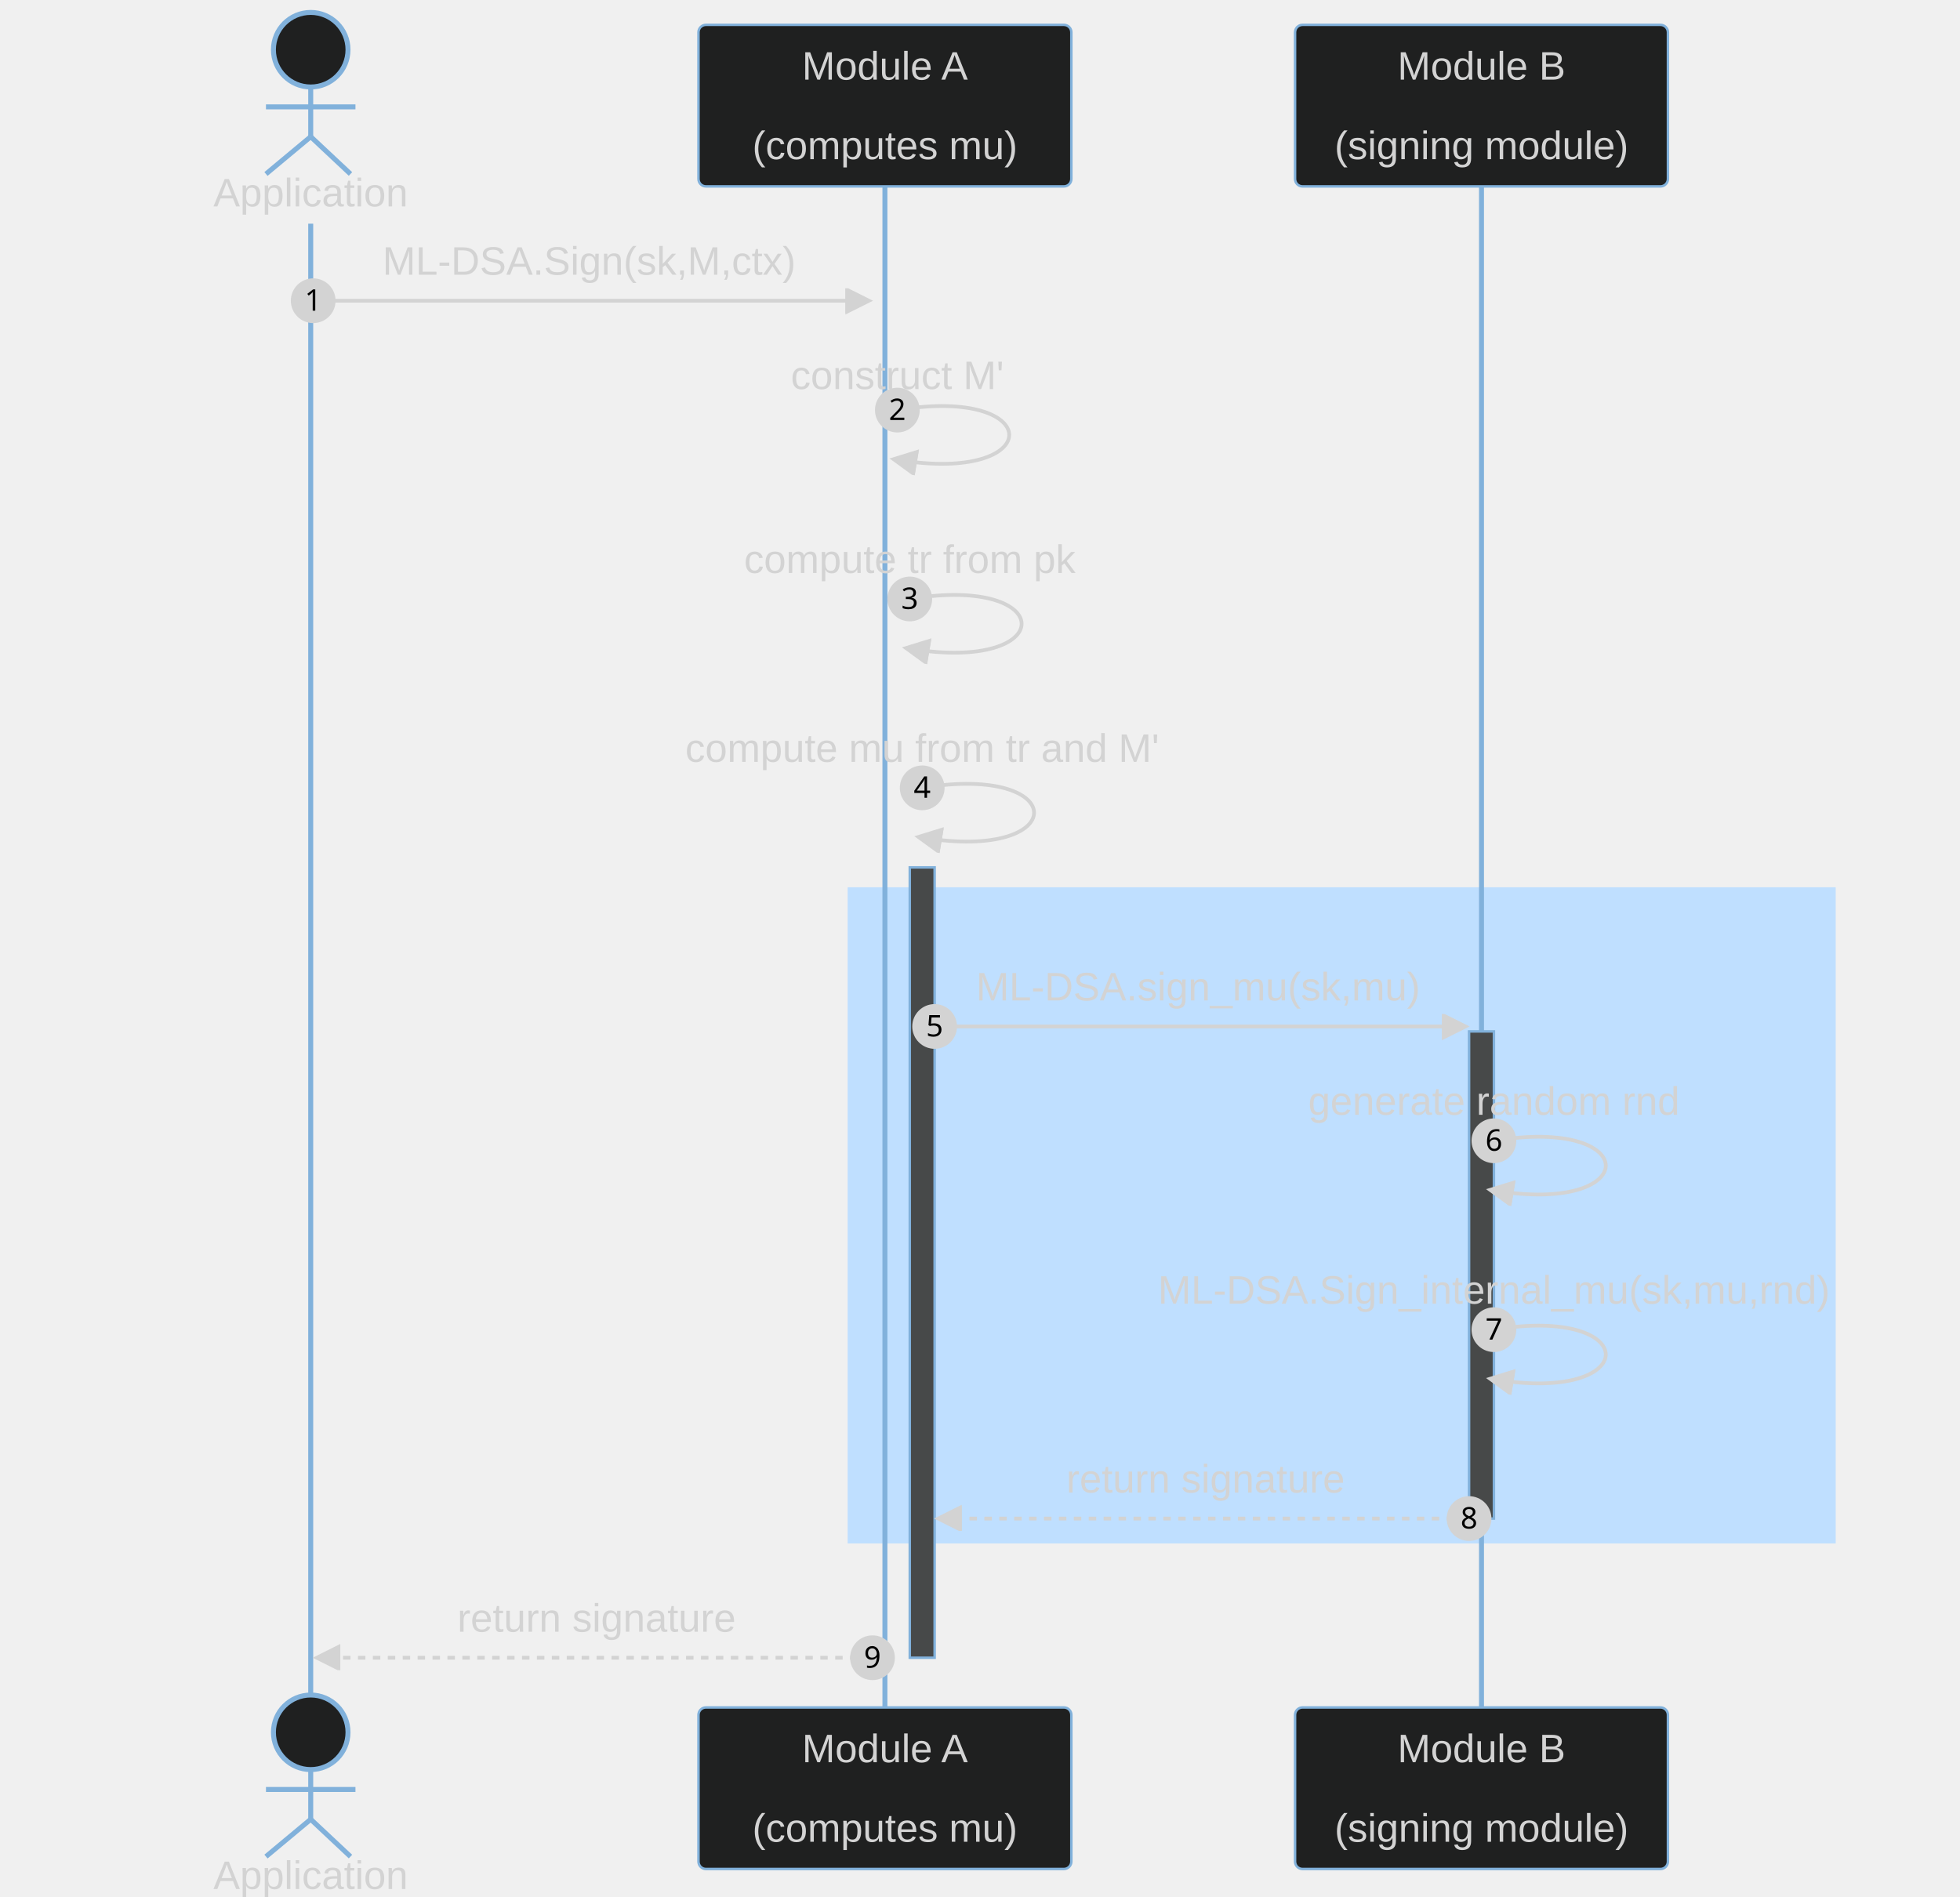
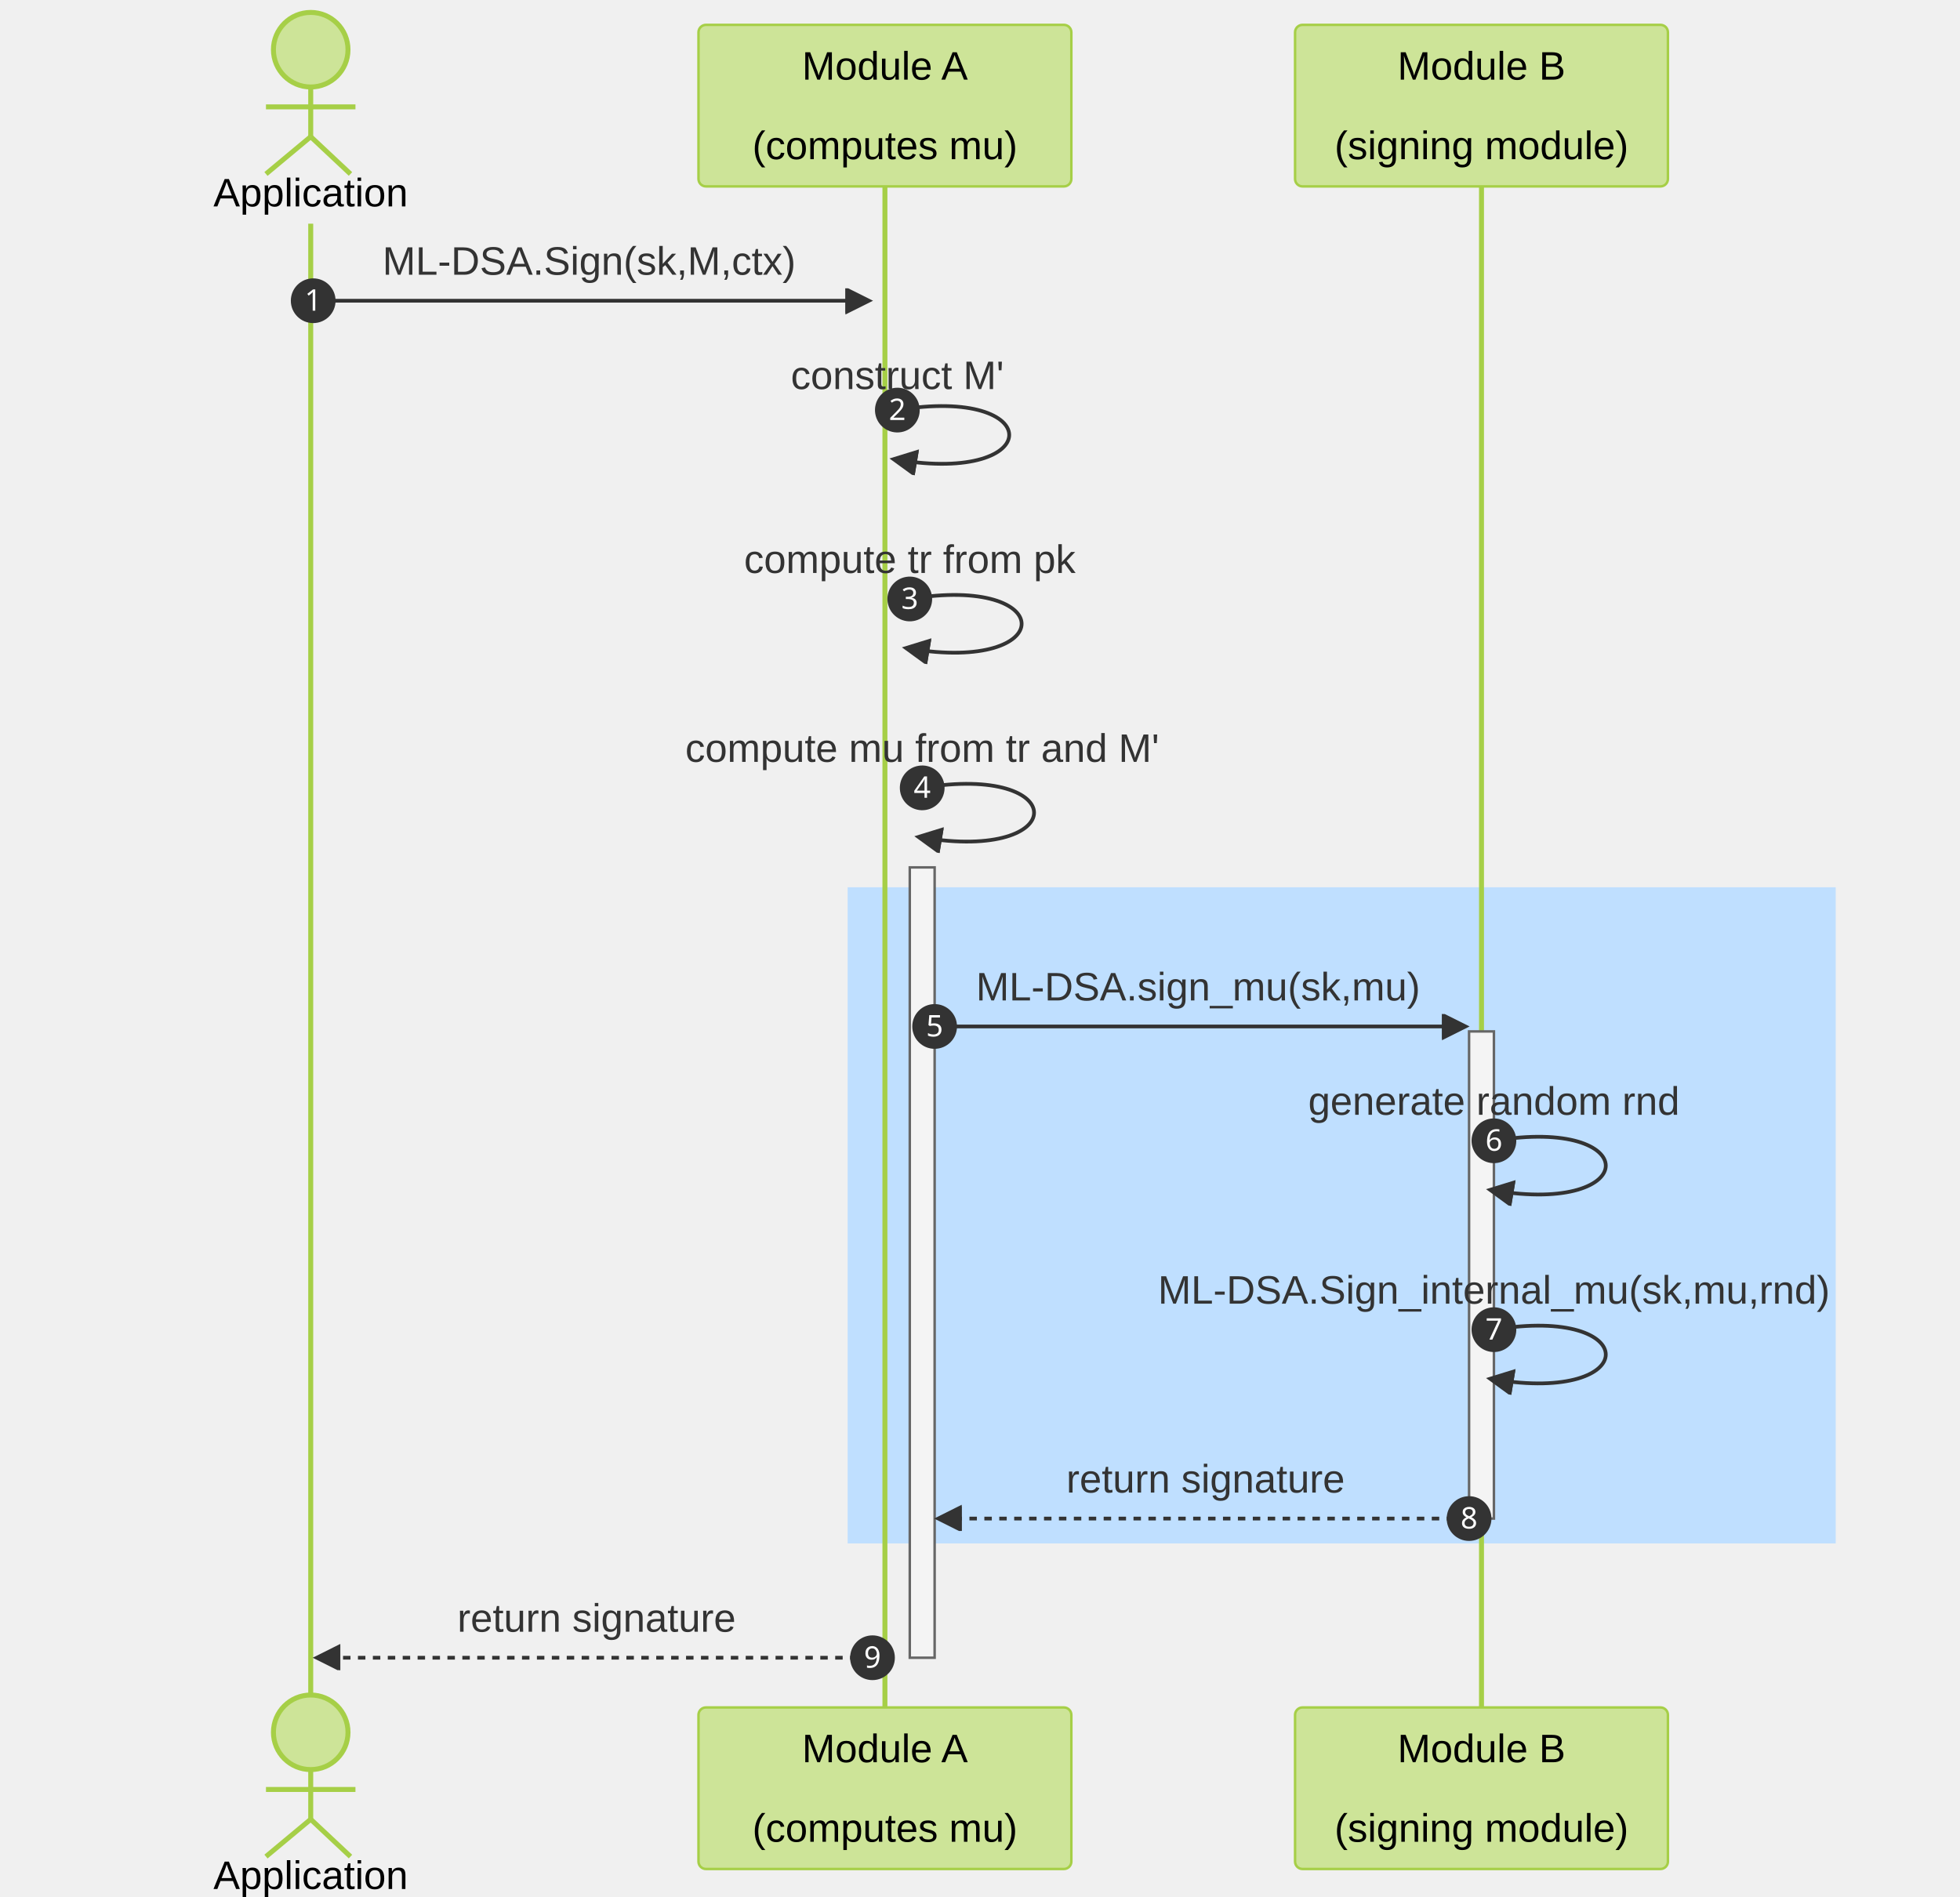
<svg xmlns="http://www.w3.org/2000/svg" aria-roledescription="sequence" role="graphics-document document" viewBox="-50 -10 788.5 763" style="max-width: 788.5px; background-color: transparent;" width="100%" id="my-svg">
  <rect class="rect" height="264" width="397.5" fill="rgb(191,223,255)" y="347" x="291" />
  <g>
    <rect class="actor actor-bottom" ry="3" rx="3" name="Module B" height="65" width="150" stroke="#666" fill="#eaeaea" y="677" x="471" />
    <text style="text-anchor: middle; font-size: 16px; font-weight: 400;" class="actor" alignment-baseline="central" dominant-baseline="central" y="709.5" x="546">
      <tspan dy="-16" x="546">Module B</tspan>
    </text>
    <text style="text-anchor: middle; font-size: 16px; font-weight: 400;" class="actor" alignment-baseline="central" dominant-baseline="central" y="709.5" x="546">
      <tspan dy="0" x="546" />
    </text>
    <text style="text-anchor: middle; font-size: 16px; font-weight: 400;" class="actor" alignment-baseline="central" dominant-baseline="central" y="709.5" x="546">
      <tspan dy="16" x="546">(signing module)</tspan>
    </text>
  </g>
  <g>
    <rect class="actor actor-bottom" ry="3" rx="3" name="Module A" height="65" width="150" stroke="#666" fill="#eaeaea" y="677" x="231" />
    <text style="text-anchor: middle; font-size: 16px; font-weight: 400;" class="actor" alignment-baseline="central" dominant-baseline="central" y="709.5" x="306">
      <tspan dy="-16" x="306">Module A</tspan>
    </text>
    <text style="text-anchor: middle; font-size: 16px; font-weight: 400;" class="actor" alignment-baseline="central" dominant-baseline="central" y="709.5" x="306">
      <tspan dy="0" x="306" />
    </text>
    <text style="text-anchor: middle; font-size: 16px; font-weight: 400;" class="actor" alignment-baseline="central" dominant-baseline="central" y="709.5" x="306">
      <tspan dy="16" x="306">(computes mu)</tspan>
    </text>
  </g>
  <g>
    <line stroke="#999" stroke-width="0.5px" class="200" y2="677" x2="546" y1="5" x1="546" id="actor2" />
    <g id="root-2">
      <rect class="actor actor-top" ry="3" rx="3" name="Module B" height="65" width="150" stroke="#666" fill="#eaeaea" y="0" x="471" />
      <text style="text-anchor: middle; font-size: 16px; font-weight: 400;" class="actor" alignment-baseline="central" dominant-baseline="central" y="32.5" x="546">
        <tspan dy="-16" x="546">Module B</tspan>
      </text>
      <text style="text-anchor: middle; font-size: 16px; font-weight: 400;" class="actor" alignment-baseline="central" dominant-baseline="central" y="32.5" x="546">
        <tspan dy="0" x="546" />
      </text>
      <text style="text-anchor: middle; font-size: 16px; font-weight: 400;" class="actor" alignment-baseline="central" dominant-baseline="central" y="32.5" x="546">
        <tspan dy="16" x="546">(signing module)</tspan>
      </text>
    </g>
  </g>
  <g>
    <line stroke="#999" stroke-width="0.5px" class="200" y2="677" x2="306" y1="5" x1="306" id="actor1" />
    <g id="root-1">
      <rect class="actor actor-top" ry="3" rx="3" name="Module A" height="65" width="150" stroke="#666" fill="#eaeaea" y="0" x="231" />
      <text style="text-anchor: middle; font-size: 16px; font-weight: 400;" class="actor" alignment-baseline="central" dominant-baseline="central" y="32.5" x="306">
        <tspan dy="-16" x="306">Module A</tspan>
      </text>
      <text style="text-anchor: middle; font-size: 16px; font-weight: 400;" class="actor" alignment-baseline="central" dominant-baseline="central" y="32.5" x="306">
        <tspan dy="0" x="306" />
      </text>
      <text style="text-anchor: middle; font-size: 16px; font-weight: 400;" class="actor" alignment-baseline="central" dominant-baseline="central" y="32.5" x="306">
        <tspan dy="16" x="306">(computes mu)</tspan>
      </text>
    </g>
  </g>
-   <style>#my-svg{font-family:"trebuchet ms",verdana,arial,sans-serif;font-size:16px;fill:#ccc;}#my-svg .error-icon{fill:#a44141;}#my-svg .error-text{fill:#ddd;stroke:#ddd;}#my-svg .edge-thickness-normal{stroke-width:2px;}#my-svg .edge-thickness-thick{stroke-width:3.5px;}#my-svg .edge-pattern-solid{stroke-dasharray:0;}#my-svg .edge-pattern-dashed{stroke-dasharray:3;}#my-svg .edge-pattern-dotted{stroke-dasharray:2;}#my-svg .marker{fill:lightgrey;stroke:lightgrey;}#my-svg .marker.cross{stroke:lightgrey;}#my-svg svg{font-family:"trebuchet ms",verdana,arial,sans-serif;font-size:16px;}#my-svg .actor{stroke:#81B1DB;fill:#1f2020;}#my-svg text.actor&gt;tspan{fill:lightgrey;stroke:none;}#my-svg .actor-line{stroke:lightgrey;}#my-svg .messageLine0{stroke-width:1.5;stroke-dasharray:none;stroke:lightgrey;}#my-svg .messageLine1{stroke-width:1.5;stroke-dasharray:2,2;stroke:lightgrey;}#my-svg #arrowhead path{fill:lightgrey;stroke:lightgrey;}#my-svg .sequenceNumber{fill:black;}#my-svg #sequencenumber{fill:lightgrey;}#my-svg #crosshead path{fill:lightgrey;stroke:lightgrey;}#my-svg .messageText{fill:lightgrey;stroke:none;}#my-svg .labelBox{stroke:#81B1DB;fill:#1f2020;}#my-svg .labelText,#my-svg .labelText&gt;tspan{fill:lightgrey;stroke:none;}#my-svg .loopText,#my-svg .loopText&gt;tspan{fill:lightgrey;stroke:none;}#my-svg .loopLine{stroke-width:2px;stroke-dasharray:2,2;stroke:#81B1DB;fill:#81B1DB;}#my-svg .note{stroke:hsl(180, 0%, 18.353%);fill:hsl(180, 1.587%, 28.353%);}#my-svg .noteText,#my-svg .noteText&gt;tspan{fill:rgb(183.848, 181.552, 181.552);stroke:none;}#my-svg .activation0{fill:hsl(180, 1.587%, 28.353%);stroke:#81B1DB;}#my-svg .activation1{fill:hsl(180, 1.587%, 28.353%);stroke:#81B1DB;}#my-svg .activation2{fill:hsl(180, 1.587%, 28.353%);stroke:#81B1DB;}#my-svg .actorPopupMenu{position:absolute;}#my-svg .actorPopupMenuPanel{position:absolute;fill:#1f2020;box-shadow:0px 8px 16px 0px rgba(0,0,0,0.2);filter:drop-shadow(3px 5px 2px rgb(0 0 0 / 0.4));}#my-svg .actor-man line{stroke:#81B1DB;fill:#1f2020;}#my-svg .actor-man circle,#my-svg line{stroke:#81B1DB;fill:#1f2020;stroke-width:2px;}#my-svg :root{--mermaid-font-family:"trebuchet ms",verdana,arial,sans-serif;}</style>
+   <style>#my-svg{font-family:"trebuchet ms",verdana,arial,sans-serif;font-size:16px;fill:#000000;}#my-svg .error-icon{fill:#552222;}#my-svg .error-text{fill:#552222;stroke:#552222;}#my-svg .edge-thickness-normal{stroke-width:2px;}#my-svg .edge-thickness-thick{stroke-width:3.5px;}#my-svg .edge-pattern-solid{stroke-dasharray:0;}#my-svg .edge-pattern-dashed{stroke-dasharray:3;}#my-svg .edge-pattern-dotted{stroke-dasharray:2;}#my-svg .marker{fill:#000000;stroke:#000000;}#my-svg .marker.cross{stroke:#000000;}#my-svg svg{font-family:"trebuchet ms",verdana,arial,sans-serif;font-size:16px;}#my-svg .actor{stroke:hsl(78.158, 58.462%, 54.51%);fill:#cde498;}#my-svg text.actor&gt;tspan{fill:black;stroke:none;}#my-svg .actor-line{stroke:grey;}#my-svg .messageLine0{stroke-width:1.5;stroke-dasharray:none;stroke:#333;}#my-svg .messageLine1{stroke-width:1.5;stroke-dasharray:2,2;stroke:#333;}#my-svg #arrowhead path{fill:#333;stroke:#333;}#my-svg .sequenceNumber{fill:white;}#my-svg #sequencenumber{fill:#333;}#my-svg #crosshead path{fill:#333;stroke:#333;}#my-svg .messageText{fill:#333;stroke:none;}#my-svg .labelBox{stroke:#326932;fill:#cde498;}#my-svg .labelText,#my-svg .labelText&gt;tspan{fill:black;stroke:none;}#my-svg .loopText,#my-svg .loopText&gt;tspan{fill:black;stroke:none;}#my-svg .loopLine{stroke-width:2px;stroke-dasharray:2,2;stroke:#326932;fill:#326932;}#my-svg .note{stroke:#6eaa49;fill:#fff5ad;}#my-svg .noteText,#my-svg .noteText&gt;tspan{fill:black;stroke:none;}#my-svg .activation0{fill:#f4f4f4;stroke:#666;}#my-svg .activation1{fill:#f4f4f4;stroke:#666;}#my-svg .activation2{fill:#f4f4f4;stroke:#666;}#my-svg .actorPopupMenu{position:absolute;}#my-svg .actorPopupMenuPanel{position:absolute;fill:#cde498;box-shadow:0px 8px 16px 0px rgba(0,0,0,0.2);filter:drop-shadow(3px 5px 2px rgb(0 0 0 / 0.4));}#my-svg .actor-man line{stroke:hsl(78.158, 58.462%, 54.51%);fill:#cde498;}#my-svg .actor-man circle,#my-svg line{stroke:hsl(78.158, 58.462%, 54.51%);fill:#cde498;stroke-width:2px;}#my-svg :root{--mermaid-font-family:"trebuchet ms",verdana,arial,sans-serif;}</style>
  <g />
  <defs>
    <symbol height="24" width="24" id="computer">
      <path d="M2 2v13h20v-13h-20zm18 11h-16v-9h16v9zm-10.228 6l.466-1h3.524l.467 1h-4.457zm14.228 3h-24l2-6h2.104l-1.33 4h18.45l-1.297-4h2.073l2 6zm-5-10h-14v-7h14v7z" transform="scale(.5)" />
    </symbol>
  </defs>
  <defs>
    <symbol clip-rule="evenodd" fill-rule="evenodd" id="database">
      <path d="M12.258.001l.256.004.255.005.253.008.251.01.249.012.247.015.246.016.242.019.241.02.239.023.236.024.233.027.231.028.229.031.225.032.223.034.22.036.217.038.214.04.211.041.208.043.205.045.201.046.198.048.194.05.191.051.187.053.183.054.18.056.175.057.172.059.168.06.163.061.16.063.155.064.15.066.074.033.073.033.071.034.07.034.069.035.068.035.067.035.066.035.064.036.064.036.062.036.06.036.06.037.058.037.058.037.055.038.055.038.053.038.052.038.051.039.05.039.048.039.047.039.045.04.044.04.043.04.041.04.04.041.039.041.037.041.036.041.034.041.033.042.032.042.03.042.029.042.027.042.026.043.024.043.023.043.021.043.02.043.018.044.017.043.015.044.013.044.012.044.011.045.009.044.007.045.006.045.004.045.002.045.001.045v17l-.001.045-.002.045-.004.045-.006.045-.007.045-.009.044-.011.045-.012.044-.013.044-.015.044-.017.043-.018.044-.02.043-.021.043-.023.043-.024.043-.026.043-.027.042-.029.042-.03.042-.032.042-.033.042-.034.041-.036.041-.037.041-.039.041-.04.041-.041.04-.043.04-.044.04-.045.04-.047.039-.048.039-.05.039-.051.039-.052.038-.053.038-.055.038-.055.038-.058.037-.058.037-.06.037-.06.036-.062.036-.064.036-.064.036-.066.035-.067.035-.068.035-.069.035-.07.034-.071.034-.073.033-.074.033-.15.066-.155.064-.16.063-.163.061-.168.06-.172.059-.175.057-.18.056-.183.054-.187.053-.191.051-.194.05-.198.048-.201.046-.205.045-.208.043-.211.041-.214.04-.217.038-.22.036-.223.034-.225.032-.229.031-.231.028-.233.027-.236.024-.239.023-.241.02-.242.019-.246.016-.247.015-.249.012-.251.01-.253.008-.255.005-.256.004-.258.001-.258-.001-.256-.004-.255-.005-.253-.008-.251-.01-.249-.012-.247-.015-.245-.016-.243-.019-.241-.02-.238-.023-.236-.024-.234-.027-.231-.028-.228-.031-.226-.032-.223-.034-.22-.036-.217-.038-.214-.04-.211-.041-.208-.043-.204-.045-.201-.046-.198-.048-.195-.05-.19-.051-.187-.053-.184-.054-.179-.056-.176-.057-.172-.059-.167-.06-.164-.061-.159-.063-.155-.064-.151-.066-.074-.033-.072-.033-.072-.034-.07-.034-.069-.035-.068-.035-.067-.035-.066-.035-.064-.036-.063-.036-.062-.036-.061-.036-.06-.037-.058-.037-.057-.037-.056-.038-.055-.038-.053-.038-.052-.038-.051-.039-.049-.039-.049-.039-.046-.039-.046-.04-.044-.04-.043-.04-.041-.04-.04-.041-.039-.041-.037-.041-.036-.041-.034-.041-.033-.042-.032-.042-.03-.042-.029-.042-.027-.042-.026-.043-.024-.043-.023-.043-.021-.043-.02-.043-.018-.044-.017-.043-.015-.044-.013-.044-.012-.044-.011-.045-.009-.044-.007-.045-.006-.045-.004-.045-.002-.045-.001-.045v-17l.001-.045.002-.045.004-.045.006-.045.007-.045.009-.044.011-.045.012-.044.013-.044.015-.044.017-.043.018-.044.02-.043.021-.043.023-.043.024-.043.026-.043.027-.042.029-.042.03-.042.032-.042.033-.042.034-.041.036-.041.037-.041.039-.041.04-.041.041-.04.043-.04.044-.04.046-.04.046-.039.049-.039.049-.039.051-.039.052-.038.053-.038.055-.038.056-.038.057-.037.058-.037.06-.037.061-.036.062-.036.063-.036.064-.036.066-.035.067-.035.068-.035.069-.035.07-.034.072-.034.072-.033.074-.033.151-.066.155-.064.159-.063.164-.061.167-.06.172-.059.176-.057.179-.056.184-.054.187-.053.19-.051.195-.05.198-.048.201-.046.204-.045.208-.043.211-.041.214-.04.217-.038.22-.036.223-.034.226-.032.228-.031.231-.028.234-.027.236-.024.238-.023.241-.02.243-.019.245-.016.247-.015.249-.012.251-.01.253-.008.255-.005.256-.004.258-.001.258.001zm-9.258 20.499v.01l.001.021.003.021.004.022.005.021.006.022.007.022.009.023.01.022.011.023.012.023.013.023.015.023.016.024.017.023.018.024.019.024.021.024.022.025.023.024.024.025.052.049.056.05.061.051.066.051.07.051.075.051.079.052.084.052.088.052.092.052.097.052.102.051.105.052.11.052.114.051.119.051.123.051.127.05.131.05.135.05.139.048.144.049.147.047.152.047.155.047.16.045.163.045.167.043.171.043.176.041.178.041.183.039.187.039.19.037.194.035.197.035.202.033.204.031.209.03.212.029.216.027.219.025.222.024.226.021.23.02.233.018.236.016.24.015.243.012.246.01.249.008.253.005.256.004.259.001.26-.001.257-.004.254-.005.25-.008.247-.011.244-.012.241-.014.237-.016.233-.018.231-.021.226-.021.224-.024.22-.026.216-.027.212-.028.21-.031.205-.031.202-.034.198-.034.194-.036.191-.037.187-.039.183-.04.179-.04.175-.042.172-.043.168-.044.163-.045.16-.046.155-.046.152-.047.148-.048.143-.049.139-.049.136-.05.131-.05.126-.05.123-.051.118-.052.114-.051.11-.052.106-.052.101-.052.096-.052.092-.052.088-.053.083-.051.079-.052.074-.052.07-.051.065-.051.06-.051.056-.05.051-.05.023-.024.023-.025.021-.024.02-.024.019-.024.018-.024.017-.024.015-.023.014-.024.013-.023.012-.023.01-.023.01-.022.008-.022.006-.022.006-.022.004-.022.004-.021.001-.021.001-.021v-4.127l-.077.055-.08.053-.083.054-.085.053-.087.052-.09.052-.093.051-.095.05-.097.05-.1.049-.102.049-.105.048-.106.047-.109.047-.111.046-.114.045-.115.045-.118.044-.12.043-.122.042-.124.042-.126.041-.128.04-.13.04-.132.038-.134.038-.135.037-.138.037-.139.035-.142.035-.143.034-.144.033-.147.032-.148.031-.15.03-.151.03-.153.029-.154.027-.156.027-.158.026-.159.025-.161.024-.162.023-.163.022-.165.021-.166.02-.167.019-.169.018-.169.017-.171.016-.173.015-.173.014-.175.013-.175.012-.177.011-.178.01-.179.008-.179.008-.181.006-.182.005-.182.004-.184.003-.184.002h-.37l-.184-.002-.184-.003-.182-.004-.182-.005-.181-.006-.179-.008-.179-.008-.178-.01-.176-.011-.176-.012-.175-.013-.173-.014-.172-.015-.171-.016-.17-.017-.169-.018-.167-.019-.166-.02-.165-.021-.163-.022-.162-.023-.161-.024-.159-.025-.157-.026-.156-.027-.155-.027-.153-.029-.151-.03-.15-.03-.148-.031-.146-.032-.145-.033-.143-.034-.141-.035-.14-.035-.137-.037-.136-.037-.134-.038-.132-.038-.13-.04-.128-.04-.126-.041-.124-.042-.122-.042-.12-.044-.117-.043-.116-.045-.113-.045-.112-.046-.109-.047-.106-.047-.105-.048-.102-.049-.1-.049-.097-.05-.095-.05-.093-.052-.09-.051-.087-.052-.085-.053-.083-.054-.08-.054-.077-.054v4.127zm0-5.654v.011l.001.021.003.021.004.021.005.022.006.022.007.022.009.022.01.022.011.023.012.023.013.023.015.024.016.023.017.024.018.024.019.024.021.024.022.024.023.025.024.024.052.05.056.05.061.05.066.051.07.051.075.052.079.051.084.052.088.052.092.052.097.052.102.052.105.052.11.051.114.051.119.052.123.05.127.051.131.05.135.049.139.049.144.048.147.048.152.047.155.046.16.045.163.045.167.044.171.042.176.042.178.04.183.04.187.038.19.037.194.036.197.034.202.033.204.032.209.03.212.028.216.027.219.025.222.024.226.022.23.02.233.018.236.016.24.014.243.012.246.01.249.008.253.006.256.003.259.001.26-.001.257-.003.254-.006.25-.008.247-.01.244-.012.241-.015.237-.016.233-.018.231-.02.226-.022.224-.024.22-.025.216-.027.212-.029.21-.03.205-.032.202-.033.198-.035.194-.036.191-.037.187-.039.183-.039.179-.041.175-.042.172-.043.168-.044.163-.045.16-.045.155-.047.152-.047.148-.048.143-.048.139-.05.136-.049.131-.05.126-.051.123-.051.118-.051.114-.052.11-.052.106-.052.101-.052.096-.052.092-.052.088-.052.083-.052.079-.052.074-.051.07-.052.065-.051.06-.05.056-.051.051-.049.023-.025.023-.024.021-.025.02-.024.019-.024.018-.024.017-.024.015-.023.014-.023.013-.024.012-.022.01-.023.01-.023.008-.022.006-.022.006-.022.004-.021.004-.022.001-.021.001-.021v-4.139l-.077.054-.08.054-.083.054-.085.052-.087.053-.09.051-.093.051-.095.051-.097.05-.1.049-.102.049-.105.048-.106.047-.109.047-.111.046-.114.045-.115.044-.118.044-.12.044-.122.042-.124.042-.126.041-.128.04-.13.039-.132.039-.134.038-.135.037-.138.036-.139.036-.142.035-.143.033-.144.033-.147.033-.148.031-.15.03-.151.03-.153.028-.154.028-.156.027-.158.026-.159.025-.161.024-.162.023-.163.022-.165.021-.166.02-.167.019-.169.018-.169.017-.171.016-.173.015-.173.014-.175.013-.175.012-.177.011-.178.009-.179.009-.179.007-.181.007-.182.005-.182.004-.184.003-.184.002h-.37l-.184-.002-.184-.003-.182-.004-.182-.005-.181-.007-.179-.007-.179-.009-.178-.009-.176-.011-.176-.012-.175-.013-.173-.014-.172-.015-.171-.016-.17-.017-.169-.018-.167-.019-.166-.02-.165-.021-.163-.022-.162-.023-.161-.024-.159-.025-.157-.026-.156-.027-.155-.028-.153-.028-.151-.03-.15-.03-.148-.031-.146-.033-.145-.033-.143-.033-.141-.035-.14-.036-.137-.036-.136-.037-.134-.038-.132-.039-.13-.039-.128-.04-.126-.041-.124-.042-.122-.043-.12-.043-.117-.044-.116-.044-.113-.046-.112-.046-.109-.046-.106-.047-.105-.048-.102-.049-.1-.049-.097-.05-.095-.051-.093-.051-.09-.051-.087-.053-.085-.052-.083-.054-.08-.054-.077-.054v4.139zm0-5.666v.011l.001.02.003.022.004.021.005.022.006.021.007.022.009.023.01.022.011.023.012.023.013.023.015.023.016.024.017.024.018.023.019.024.021.025.022.024.023.024.024.025.052.05.056.05.061.05.066.051.07.051.075.052.079.051.084.052.088.052.092.052.097.052.102.052.105.051.11.052.114.051.119.051.123.051.127.05.131.05.135.05.139.049.144.048.147.048.152.047.155.046.16.045.163.045.167.043.171.043.176.042.178.04.183.04.187.038.19.037.194.036.197.034.202.033.204.032.209.03.212.028.216.027.219.025.222.024.226.021.23.02.233.018.236.017.24.014.243.012.246.01.249.008.253.006.256.003.259.001.26-.001.257-.003.254-.006.25-.008.247-.01.244-.013.241-.014.237-.016.233-.018.231-.02.226-.022.224-.024.22-.025.216-.027.212-.029.21-.03.205-.032.202-.033.198-.035.194-.036.191-.037.187-.039.183-.039.179-.041.175-.042.172-.043.168-.044.163-.045.16-.045.155-.047.152-.047.148-.048.143-.049.139-.049.136-.049.131-.051.126-.05.123-.051.118-.052.114-.051.11-.052.106-.052.101-.052.096-.052.092-.052.088-.052.083-.052.079-.052.074-.052.07-.051.065-.051.06-.051.056-.05.051-.049.023-.025.023-.025.021-.024.02-.024.019-.024.018-.024.017-.024.015-.023.014-.024.013-.023.012-.023.01-.022.01-.023.008-.022.006-.022.006-.022.004-.022.004-.021.001-.021.001-.021v-4.153l-.077.054-.08.054-.083.053-.085.053-.087.053-.09.051-.093.051-.095.051-.097.05-.1.049-.102.048-.105.048-.106.048-.109.046-.111.046-.114.046-.115.044-.118.044-.12.043-.122.043-.124.042-.126.041-.128.04-.13.039-.132.039-.134.038-.135.037-.138.036-.139.036-.142.034-.143.034-.144.033-.147.032-.148.032-.15.03-.151.03-.153.028-.154.028-.156.027-.158.026-.159.024-.161.024-.162.023-.163.023-.165.021-.166.02-.167.019-.169.018-.169.017-.171.016-.173.015-.173.014-.175.013-.175.012-.177.01-.178.01-.179.009-.179.007-.181.006-.182.006-.182.004-.184.003-.184.001-.185.001-.185-.001-.184-.001-.184-.003-.182-.004-.182-.006-.181-.006-.179-.007-.179-.009-.178-.01-.176-.01-.176-.012-.175-.013-.173-.014-.172-.015-.171-.016-.17-.017-.169-.018-.167-.019-.166-.02-.165-.021-.163-.023-.162-.023-.161-.024-.159-.024-.157-.026-.156-.027-.155-.028-.153-.028-.151-.03-.15-.03-.148-.032-.146-.032-.145-.033-.143-.034-.141-.034-.14-.036-.137-.036-.136-.037-.134-.038-.132-.039-.13-.039-.128-.041-.126-.041-.124-.041-.122-.043-.12-.043-.117-.044-.116-.044-.113-.046-.112-.046-.109-.046-.106-.048-.105-.048-.102-.048-.1-.05-.097-.049-.095-.051-.093-.051-.09-.052-.087-.052-.085-.053-.083-.053-.08-.054-.077-.054v4.153zm8.74-8.179l-.257.004-.254.005-.25.008-.247.011-.244.012-.241.014-.237.016-.233.018-.231.021-.226.022-.224.023-.22.026-.216.027-.212.028-.21.031-.205.032-.202.033-.198.034-.194.036-.191.038-.187.038-.183.04-.179.041-.175.042-.172.043-.168.043-.163.045-.16.046-.155.046-.152.048-.148.048-.143.048-.139.049-.136.05-.131.05-.126.051-.123.051-.118.051-.114.052-.11.052-.106.052-.101.052-.096.052-.092.052-.088.052-.083.052-.079.052-.074.051-.07.052-.065.051-.06.05-.056.05-.051.05-.023.025-.023.024-.021.024-.02.025-.019.024-.018.024-.017.023-.015.024-.014.023-.013.023-.012.023-.01.023-.01.022-.008.022-.006.023-.006.021-.004.022-.004.021-.001.021-.001.021.001.021.001.021.004.021.004.022.006.021.006.023.008.022.01.022.01.023.012.023.013.023.014.023.015.024.017.023.018.024.019.024.02.025.021.024.023.024.023.025.051.05.056.05.06.05.065.051.07.052.074.051.079.052.083.052.088.052.092.052.096.052.101.052.106.052.11.052.114.052.118.051.123.051.126.051.131.05.136.05.139.049.143.048.148.048.152.048.155.046.16.046.163.045.168.043.172.043.175.042.179.041.183.04.187.038.191.038.194.036.198.034.202.033.205.032.21.031.212.028.216.027.22.026.224.023.226.022.231.021.233.018.237.016.241.014.244.012.247.011.25.008.254.005.257.004.26.001.26-.001.257-.004.254-.005.25-.008.247-.011.244-.012.241-.014.237-.016.233-.018.231-.021.226-.022.224-.023.22-.026.216-.027.212-.028.21-.031.205-.032.202-.033.198-.034.194-.036.191-.038.187-.038.183-.04.179-.041.175-.042.172-.043.168-.043.163-.045.16-.046.155-.046.152-.048.148-.048.143-.048.139-.049.136-.05.131-.05.126-.051.123-.051.118-.051.114-.052.11-.052.106-.052.101-.052.096-.052.092-.052.088-.052.083-.052.079-.052.074-.051.07-.052.065-.051.06-.05.056-.05.051-.05.023-.025.023-.024.021-.024.02-.025.019-.024.018-.024.017-.023.015-.024.014-.023.013-.023.012-.023.01-.023.01-.022.008-.022.006-.023.006-.021.004-.022.004-.021.001-.021.001-.021-.001-.021-.001-.021-.004-.021-.004-.022-.006-.021-.006-.023-.008-.022-.01-.022-.01-.023-.012-.023-.013-.023-.014-.023-.015-.024-.017-.023-.018-.024-.019-.024-.02-.025-.021-.024-.023-.024-.023-.025-.051-.05-.056-.05-.06-.05-.065-.051-.07-.052-.074-.051-.079-.052-.083-.052-.088-.052-.092-.052-.096-.052-.101-.052-.106-.052-.11-.052-.114-.052-.118-.051-.123-.051-.126-.051-.131-.05-.136-.05-.139-.049-.143-.048-.148-.048-.152-.048-.155-.046-.16-.046-.163-.045-.168-.043-.172-.043-.175-.042-.179-.041-.183-.04-.187-.038-.191-.038-.194-.036-.198-.034-.202-.033-.205-.032-.21-.031-.212-.028-.216-.027-.22-.026-.224-.023-.226-.022-.231-.021-.233-.018-.237-.016-.241-.014-.244-.012-.247-.011-.25-.008-.254-.005-.257-.004-.26-.001-.26.001z" transform="scale(.5)" />
    </symbol>
  </defs>
  <defs>
    <symbol height="24" width="24" id="clock">
      <path d="M12 2c5.514 0 10 4.486 10 10s-4.486 10-10 10-10-4.486-10-10 4.486-10 10-10zm0-2c-6.627 0-12 5.373-12 12s5.373 12 12 12 12-5.373 12-12-5.373-12-12-12zm5.848 12.459c.202.038.202.333.001.372-1.907.361-6.045 1.111-6.547 1.111-.719 0-1.301-.582-1.301-1.301 0-.512.77-5.447 1.125-7.445.034-.192.312-.181.343.014l.985 6.238 5.394 1.011z" transform="scale(.5)" />
    </symbol>
  </defs>
  <defs>
    <marker orient="auto" markerHeight="12" markerWidth="12" markerUnits="userSpaceOnUse" refY="5" refX="7.9" id="arrowhead">
      <path d="M 0 0 L 10 5 L 0 10 z" />
    </marker>
  </defs>
  <defs>
    <marker refY="4.5" refX="4" orient="auto" markerHeight="8" markerWidth="15" id="crosshead">
      <path style="stroke-dasharray: 0, 0;" d="M 1,2 L 6,7 M 6,2 L 1,7" stroke-width="1pt" stroke="#000000" fill="none" />
    </marker>
  </defs>
  <defs>
    <marker orient="auto" markerHeight="28" markerWidth="20" refY="7" refX="15.5" id="filled-head">
      <path d="M 18,7 L9,13 L14,7 L9,1 Z" />
    </marker>
  </defs>
  <defs>
    <marker orient="auto" markerHeight="40" markerWidth="60" refY="15" refX="15" id="sequencenumber">
      <circle r="6" cy="15" cx="15" />
    </marker>
  </defs>
  <g />
  <g />
  <g />
  <g>
    <rect class="activation0" ry="0" rx="0" height="318" width="10" stroke="#666" fill="#EDF2AE" y="339" x="316" />
  </g>
  <g>
    <rect class="activation0" ry="0" rx="0" height="196" width="10" stroke="#666" fill="#EDF2AE" y="405" x="541" />
  </g>
  <line stroke="#999" stroke-width="0.5px" class="200" y2="677" x2="75" y1="80" x1="75" id="actor0" />
  <g name="Application" class="actor-man actor-top">
    <line y2="45" x2="75" y1="25" x1="75" id="actor-man-torso0" />
    <line y2="33" x2="93" y1="33" x1="57" id="actor-man-arms0" />
    <line y2="45" x2="75" y1="60" x1="57" />
    <line y2="60" x2="91" y1="45" x1="75" />
    <circle height="65" width="150" r="15" cy="10" cx="75" />
    <text style="text-anchor: middle; font-size: 16px; font-weight: 400;" class="actor" alignment-baseline="central" dominant-baseline="central" y="67.5" x="75">
      <tspan dy="0" x="75">Application</tspan>
    </text>
  </g>
  <text style="font-size: 16px; font-weight: 400;" dy="1em" class="messageText" alignment-baseline="middle" dominant-baseline="middle" text-anchor="middle" y="80" x="187">ML-DSA.Sign(sk,M,ctx)</text>
  <line style="fill: none;" marker-start="url(#sequencenumber)" marker-end="url(#arrowhead)" stroke="none" stroke-width="2" class="messageLine0" y2="111" x2="298" y1="111" x1="76" />
  <text class="sequenceNumber" text-anchor="middle" font-size="12px" font-family="sans-serif" y="115" x="76">1</text>
  <text style="font-size: 16px; font-weight: 400;" dy="1em" class="messageText" alignment-baseline="middle" dominant-baseline="middle" text-anchor="middle" y="126" x="311">construct M'</text>
  <path style="fill: none;" marker-start="url(#sequencenumber)" marker-end="url(#arrowhead)" stroke="none" stroke-width="2" class="messageLine0" d="M 311,155 C 371,145 371,185 311,175" />
  <text class="sequenceNumber" text-anchor="middle" font-size="12px" font-family="sans-serif" y="159" x="311">2</text>
  <text style="font-size: 16px; font-weight: 400;" dy="1em" class="messageText" alignment-baseline="middle" dominant-baseline="middle" text-anchor="middle" y="200" x="316">compute tr from pk</text>
  <path style="fill: none;" marker-start="url(#sequencenumber)" marker-end="url(#arrowhead)" stroke="none" stroke-width="2" class="messageLine0" d="M 316,231 C 376,221 376,261 316,251" />
  <text class="sequenceNumber" text-anchor="middle" font-size="12px" font-family="sans-serif" y="235" x="316">3</text>
  <text style="font-size: 16px; font-weight: 400;" dy="1em" class="messageText" alignment-baseline="middle" dominant-baseline="middle" text-anchor="middle" y="276" x="321">compute mu from tr and M'</text>
  <path style="fill: none;" marker-start="url(#sequencenumber)" marker-end="url(#arrowhead)" stroke="none" stroke-width="2" class="messageLine0" d="M 321,307 C 381,297 381,337 321,327" />
  <text class="sequenceNumber" text-anchor="middle" font-size="12px" font-family="sans-serif" y="311" x="321">4</text>
  <text style="font-size: 16px; font-weight: 400;" dy="1em" class="messageText" alignment-baseline="middle" dominant-baseline="middle" text-anchor="middle" y="372" x="432">ML-DSA.sign_mu(sk,mu)</text>
  <line style="fill: none;" marker-start="url(#sequencenumber)" marker-end="url(#arrowhead)" stroke="none" stroke-width="2" class="messageLine0" y2="403" x2="538" y1="403" x1="326" />
  <text class="sequenceNumber" text-anchor="middle" font-size="12px" font-family="sans-serif" y="407" x="326">5</text>
  <text style="font-size: 16px; font-weight: 400;" dy="1em" class="messageText" alignment-baseline="middle" dominant-baseline="middle" text-anchor="middle" y="418" x="551">generate random rnd</text>
  <path style="fill: none;" marker-start="url(#sequencenumber)" marker-end="url(#arrowhead)" stroke="none" stroke-width="2" class="messageLine0" d="M 551,449 C 611,439 611,479 551,469" />
  <text class="sequenceNumber" text-anchor="middle" font-size="12px" font-family="sans-serif" y="453" x="551">6</text>
  <text style="font-size: 16px; font-weight: 400;" dy="1em" class="messageText" alignment-baseline="middle" dominant-baseline="middle" text-anchor="middle" y="494" x="551">ML-DSA.Sign_internal_mu(sk,mu,rnd)</text>
  <path style="fill: none;" marker-start="url(#sequencenumber)" marker-end="url(#arrowhead)" stroke="none" stroke-width="2" class="messageLine0" d="M 551,525 C 611,515 611,555 551,545" />
  <text class="sequenceNumber" text-anchor="middle" font-size="12px" font-family="sans-serif" y="529" x="551">7</text>
  <text style="font-size: 16px; font-weight: 400;" dy="1em" class="messageText" alignment-baseline="middle" dominant-baseline="middle" text-anchor="middle" y="570" x="435">return signature</text>
  <line style="stroke-dasharray: 3, 3; fill: none;" marker-start="url(#sequencenumber)" marker-end="url(#arrowhead)" stroke="none" stroke-width="2" class="messageLine1" y2="601" x2="329" y1="601" x1="541" />
  <text class="sequenceNumber" text-anchor="middle" font-size="12px" font-family="sans-serif" y="605" x="541">8</text>
  <text style="font-size: 16px; font-weight: 400;" dy="1em" class="messageText" alignment-baseline="middle" dominant-baseline="middle" text-anchor="middle" y="626" x="190">return signature</text>
  <line style="stroke-dasharray: 3, 3; fill: none;" marker-start="url(#sequencenumber)" marker-end="url(#arrowhead)" stroke="none" stroke-width="2" class="messageLine1" y2="657" x2="79" y1="657" x1="301" />
  <text class="sequenceNumber" text-anchor="middle" font-size="12px" font-family="sans-serif" y="661" x="301">9</text>
  <g name="Application" class="actor-man actor-bottom">
    <line y2="722" x2="75" y1="702" x1="75" id="actor-man-torso2" />
    <line y2="710" x2="93" y1="710" x1="57" id="actor-man-arms2" />
    <line y2="722" x2="75" y1="737" x1="57" />
    <line y2="737" x2="91" y1="722" x1="75" />
    <circle height="65" width="150" r="15" cy="687" cx="75" />
    <text style="text-anchor: middle; font-size: 16px; font-weight: 400;" class="actor" alignment-baseline="central" dominant-baseline="central" y="744.5" x="75">
      <tspan dy="0" x="75">Application</tspan>
    </text>
  </g>
</svg>
